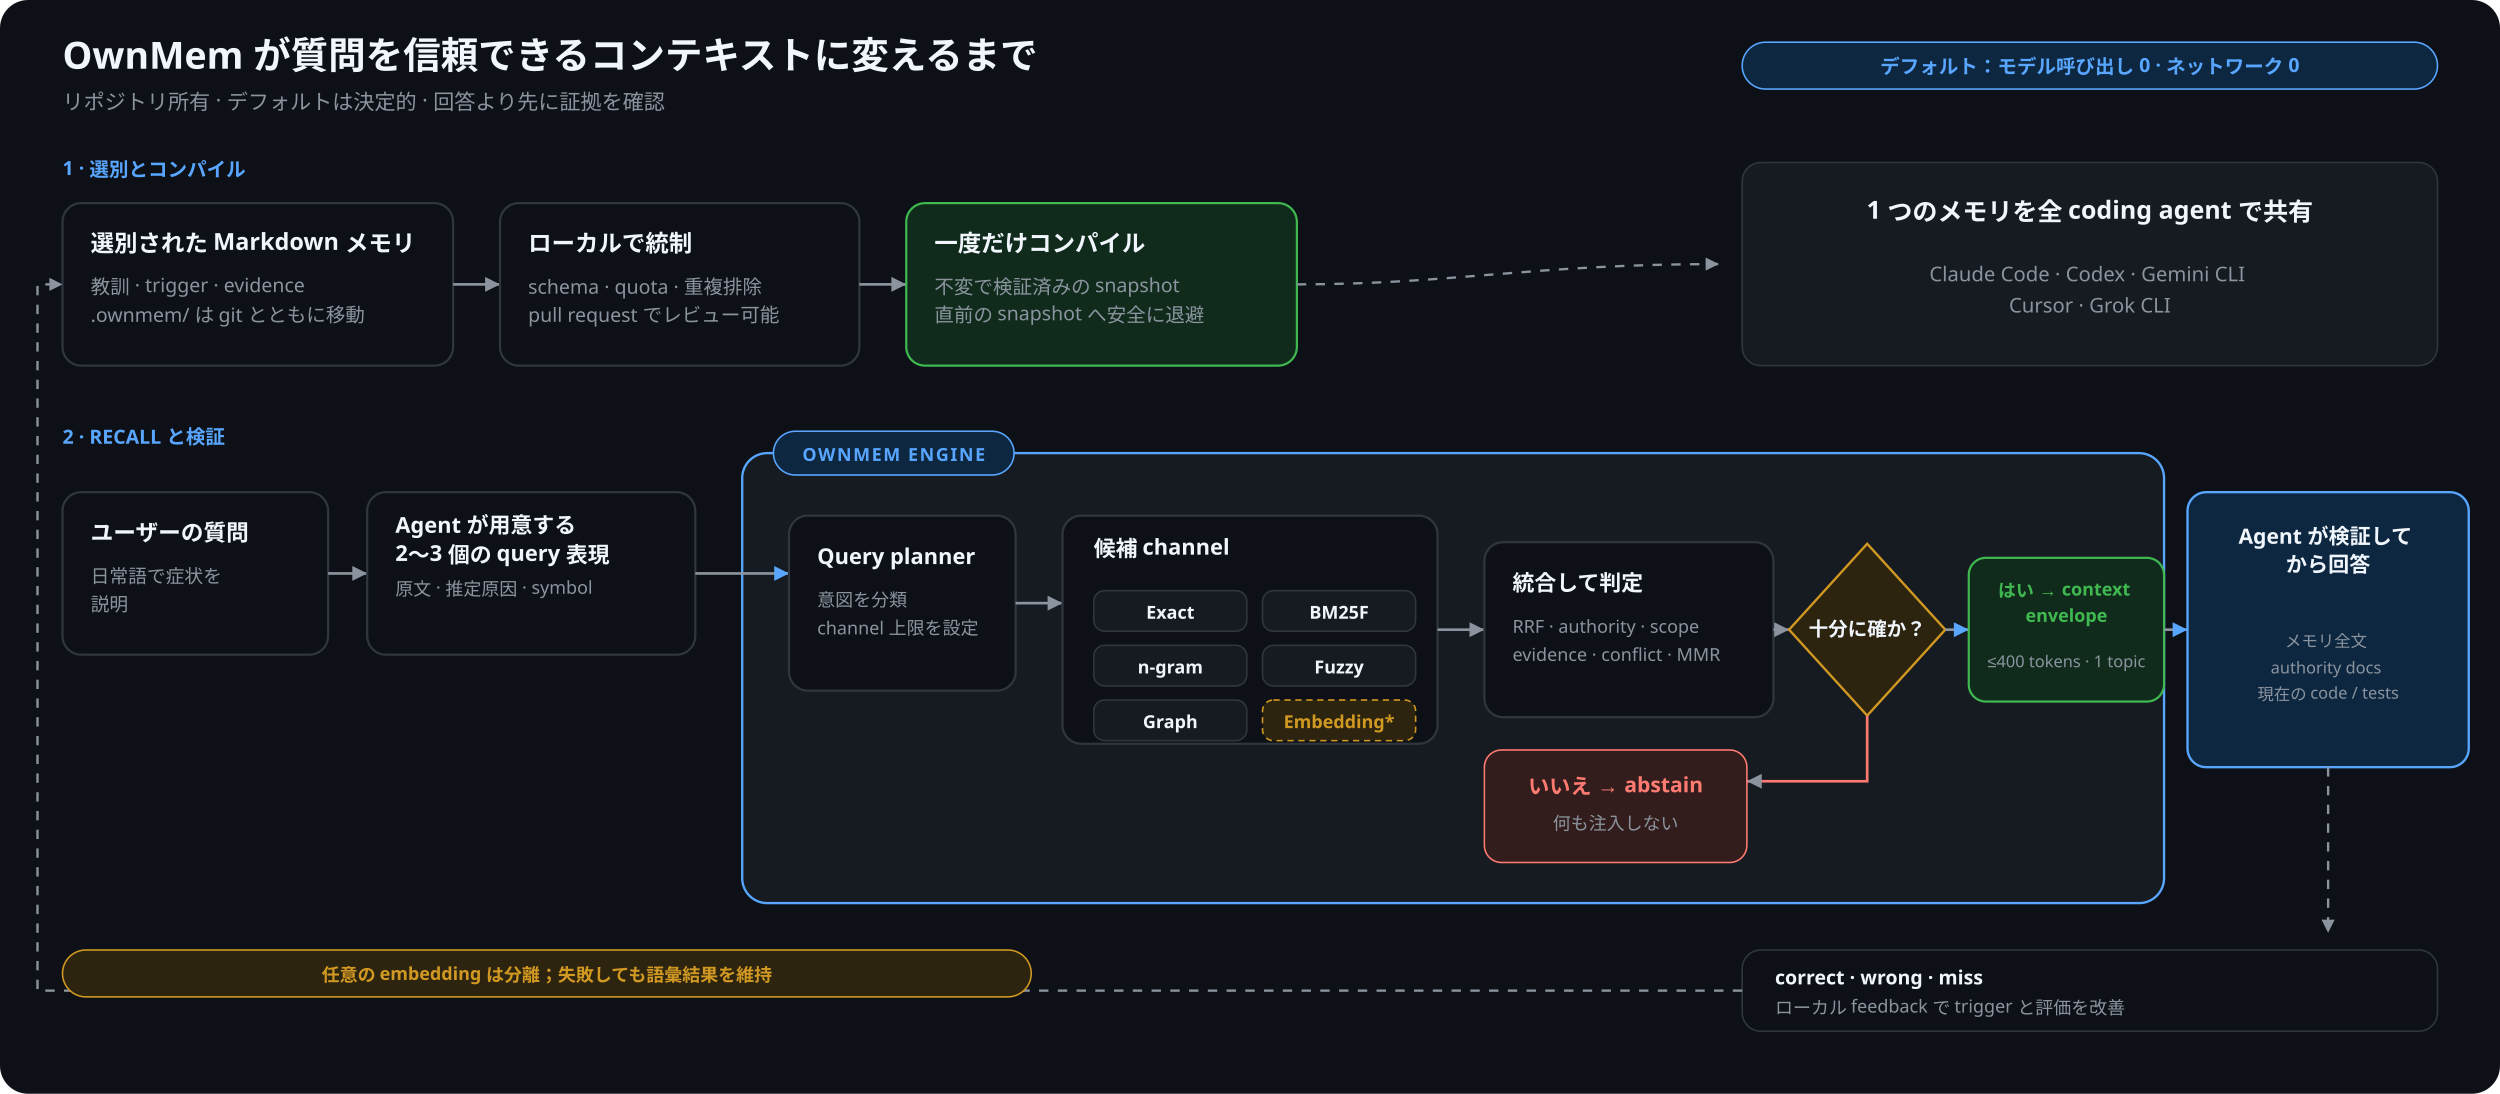
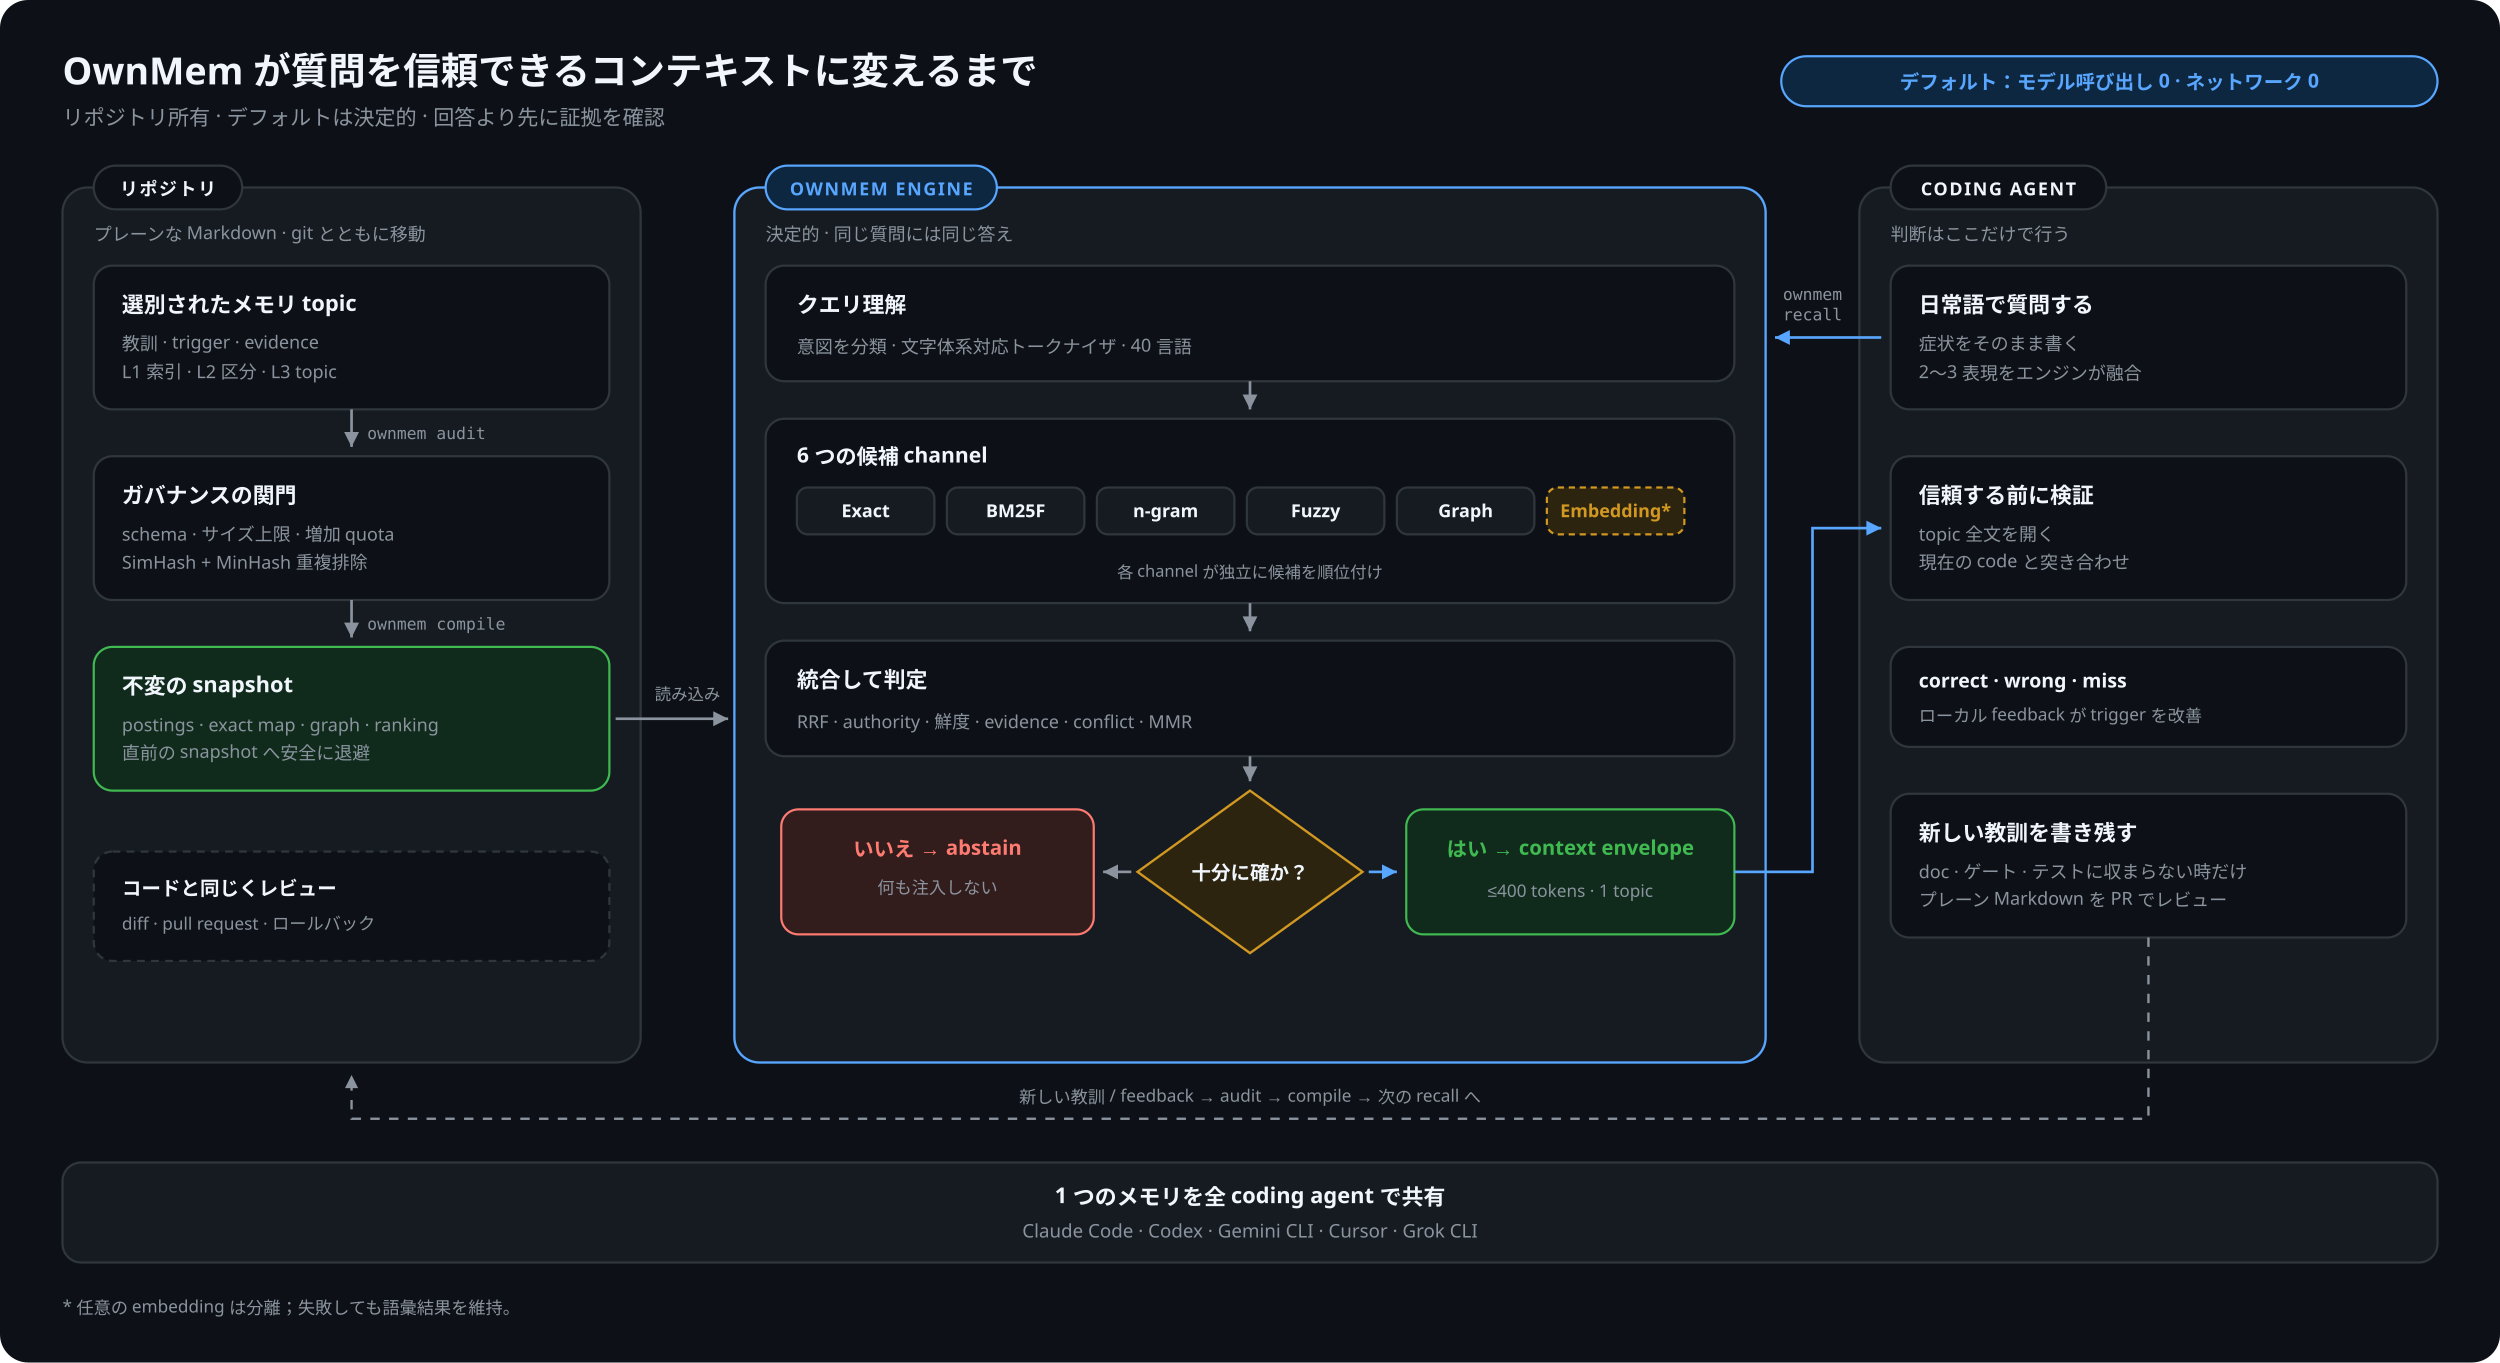
- <svg xmlns="http://www.w3.org/2000/svg" viewBox="0 0 1600 700" role="img" aria-labelledby="title description" font-family="-apple-system, BlinkMacSystemFont, 'Segoe UI', 'Noto Sans', 'Helvetica Neue', Arial, sans-serif">
+ <svg xmlns="http://www.w3.org/2000/svg" viewBox="0 0 1600 872" role="img" aria-labelledby="title description" font-family="-apple-system, BlinkMacSystemFont, 'Segoe UI', 'Noto Sans', 'Helvetica Neue', Arial, sans-serif">
  <defs>
    <marker id="arrow" viewBox="0 0 10 10" refX="8" refY="5" markerWidth="7" markerHeight="7" orient="auto-start-reverse">
      <path d="M 0 1 L 8 5 L 0 9 z" fill="#8b949e" />
    </marker>
-     <marker id="accent-arrow" viewBox="0 0 10 10" refX="8" refY="5" markerWidth="7" markerHeight="7" orient="auto-start-reverse">
+     <marker id="accent" viewBox="0 0 10 10" refX="8" refY="5" markerWidth="7" markerHeight="7" orient="auto-start-reverse">
      <path d="M 0 1 L 8 5 L 0 9 z" fill="#58a6ff" />
    </marker>
  </defs>
-   <rect width="1600" height="700" rx="18" fill="#0d1117" />
-   <text x="40" y="44" text-anchor="start" font-size="24" font-weight="700" fill="#f0f6fc">
-     <tspan x="40" dy="0">OwnMem が質問を信頼できるコンテキストに変えるまで</tspan>
-   </text>
-   <text x="40" y="70" text-anchor="start" font-size="13.5" font-weight="400" fill="#8b949e">
-     <tspan x="40" dy="0">リポジトリ所有 · デフォルトは決定的 · 回答より先に証拠を確認</tspan>
-   </text>
-   <rect x="1115" y="27" width="445" height="30" rx="15" fill="#0d2740" stroke="#58a6ff" />
-   <text x="1337.5" y="47" text-anchor="middle" font-size="12.5" font-weight="600" fill="#58a6ff">デフォルト：モデル呼び出し 0 · ネットワーク 0</text>
-   <text x="40" y="112" text-anchor="start" font-size="12.5" font-weight="700" fill="#58a6ff">
-     <tspan x="40" dy="0">1 · 選別とコンパイル</tspan>
-   </text>
-   <g>
-     <rect x="40" y="130" width="250" height="104" rx="12" fill="#0d1117" stroke="#30363d" stroke-width="1.4" />
-     <text x="58" y="161" text-anchor="start" font-size="15" font-weight="650" fill="#f0f6fc">
-       <tspan x="58" dy="0">選別された Markdown メモリ</tspan>
-     </text>
-     <text x="58" y="188" text-anchor="start" font-size="12.5" font-weight="400" fill="#8b949e">
-       <tspan x="58" dy="0">教訓 · trigger · evidence</tspan>
-       <tspan x="58" dy="18">.ownmem/ は git とともに移動</tspan>
-     </text>
-   </g>
-   <path d="M 290 182 L 320 182" fill="none" stroke="#8b949e" stroke-width="1.7" marker-end="url(#arrow)" />
-   <g>
-     <rect x="320" y="130" width="230" height="104" rx="12" fill="#0d1117" stroke="#30363d" stroke-width="1.4" />
-     <text x="338" y="161" text-anchor="start" font-size="15" font-weight="650" fill="#f0f6fc">
-       <tspan x="338" dy="0">ローカルで統制</tspan>
-     </text>
-     <text x="338" y="188" text-anchor="start" font-size="12.5" font-weight="400" fill="#8b949e">
-       <tspan x="338" dy="0">schema · quota · 重複排除</tspan>
-       <tspan x="338" dy="18">pull request でレビュー可能</tspan>
-     </text>
-   </g>
-   <path d="M 550 182 L 580 182" fill="none" stroke="#8b949e" stroke-width="1.7" marker-end="url(#arrow)" />
-   <g>
-     <rect x="580" y="130" width="250" height="104" rx="12" fill="#102b1c" stroke="#3fb950" stroke-width="1.4" />
-     <text x="598" y="161" text-anchor="start" font-size="15" font-weight="650" fill="#f0f6fc">
-       <tspan x="598" dy="0">一度だけコンパイル</tspan>
-     </text>
-     <text x="598" y="188" text-anchor="start" font-size="12.5" font-weight="400" fill="#8b949e">
-       <tspan x="598" dy="0">不変で検証済みの snapshot</tspan>
-       <tspan x="598" dy="18">直前の snapshot へ安全に退避</tspan>
-     </text>
-   </g>
-   <rect x="1115" y="104" width="445" height="130" rx="12" fill="#161b22" stroke="#30363d" />
-   <text x="1337.5" y="140" text-anchor="middle" font-size="16" font-weight="650" fill="#f0f6fc">
-     <tspan x="1337.5" dy="0">1 つのメモリを全 coding agent で共有</tspan>
-   </text>
-   <text x="1337.5" y="180" text-anchor="middle" font-size="13" font-weight="400" fill="#8b949e">
-     <tspan x="1337.5" dy="0">Claude Code · Codex · Gemini CLI</tspan>
-     <tspan x="1337.5" dy="20">Cursor · Grok CLI</tspan>
-   </text>
-   <path d="M 830 182 C 930 182 980 169 1100 169" fill="none" stroke="#8b949e" stroke-width="1.5" stroke-dasharray="6 6" marker-end="url(#arrow)" />
-   <text x="40" y="284" text-anchor="start" font-size="12.5" font-weight="700" fill="#58a6ff">
-     <tspan x="40" dy="0">2 · RECALL と検証</tspan>
-   </text>
-   <g>
-     <rect x="40" y="315" width="170" height="104" rx="12" fill="#0d1117" stroke="#30363d" stroke-width="1.4" />
-     <text x="58" y="346" text-anchor="start" font-size="14.5" font-weight="650" fill="#f0f6fc">
-       <tspan x="58" dy="0">ユーザーの質問</tspan>
-     </text>
-     <text x="58" y="373" text-anchor="start" font-size="12" font-weight="400" fill="#8b949e">
-       <tspan x="58" dy="0">日常語で症状を</tspan>
-       <tspan x="58" dy="18">説明</tspan>
-     </text>
-   </g>
-   <path d="M 210 367 L 235 367" fill="none" stroke="#8b949e" stroke-width="1.7" marker-end="url(#arrow)" />
-   <g>
-     <rect x="235" y="315" width="210" height="104" rx="12" fill="#0d1117" stroke="#30363d" stroke-width="1.4" />
-     <text x="253" y="341" text-anchor="start" font-size="14" font-weight="650" fill="#f0f6fc">
-       <tspan x="253" dy="0">Agent が用意する</tspan>
-       <tspan x="253" dy="18">2〜3 個の query 表現</tspan>
-     </text>
-     <text x="253" y="381" text-anchor="start" font-size="11.5" font-weight="400" fill="#8b949e">
-       <tspan x="253" dy="0">原文 · 推定原因 · symbol</tspan>
-     </text>
-   </g>
-   <rect x="475" y="290" width="910" height="288" rx="16" fill="#161b22" stroke="#58a6ff" stroke-width="1.5" />
-   <rect x="495" y="276" width="154" height="28" rx="14" fill="#0d2740" stroke="#58a6ff" />
-   <text x="572" y="295" text-anchor="middle" font-size="11.5" font-weight="700" letter-spacing="1" fill="#58a6ff">OWNMEM ENGINE</text>
-   <path d="M 445 367 L 505 367" fill="none" stroke="#8b949e" stroke-width="1.7" marker-end="url(#accent-arrow)" />
-   <g>
-     <rect x="505" y="330" width="145" height="112" rx="12" fill="#0d1117" stroke="#30363d" stroke-width="1.4" />
-     <text x="523" y="361" text-anchor="start" font-size="14" font-weight="650" fill="#f0f6fc">
-       <tspan x="523" dy="0">Query planner</tspan>
-     </text>
-     <text x="523" y="388" text-anchor="start" font-size="11.5" font-weight="400" fill="#8b949e">
-       <tspan x="523" dy="0">意図を分類</tspan>
-       <tspan x="523" dy="18">channel 上限を設定</tspan>
-     </text>
-   </g>
-   <path d="M 650 386 L 680 386" fill="none" stroke="#8b949e" stroke-width="1.7" marker-end="url(#arrow)" />
-   <g>
-     <rect x="680" y="330" width="240" height="146" rx="12" fill="#0d1117" stroke="#30363d" stroke-width="1.4" />
-     <text x="700" y="356" text-anchor="start" font-size="14" font-weight="650" fill="#f0f6fc">
-       <tspan x="700" dy="0">候補 channel</tspan>
-     </text>
-     <rect x="700" y="378" width="98" height="26" rx="7" fill="#161b22" stroke="#30363d" />
-     <text x="749" y="396" text-anchor="middle" font-size="11.5" font-weight="600" fill="#f0f6fc">Exact</text>
-     <rect x="808" y="378" width="98" height="26" rx="7" fill="#161b22" stroke="#30363d" />
-     <text x="857" y="396" text-anchor="middle" font-size="11.5" font-weight="600" fill="#f0f6fc">BM25F</text>
-     <rect x="700" y="413" width="98" height="26" rx="7" fill="#161b22" stroke="#30363d" />
-     <text x="749" y="431" text-anchor="middle" font-size="11.5" font-weight="600" fill="#f0f6fc">n-gram</text>
-     <rect x="808" y="413" width="98" height="26" rx="7" fill="#161b22" stroke="#30363d" />
-     <text x="857" y="431" text-anchor="middle" font-size="11.5" font-weight="600" fill="#f0f6fc">Fuzzy</text>
-     <rect x="700" y="448" width="98" height="26" rx="7" fill="#161b22" stroke="#30363d" />
-     <text x="749" y="466" text-anchor="middle" font-size="11.5" font-weight="600" fill="#f0f6fc">Graph</text>
-     <rect x="808" y="448" width="98" height="26" rx="7" fill="#2d240f" stroke="#d29922" stroke-dasharray="4 3" />
-     <text x="857" y="466" text-anchor="middle" font-size="11.5" font-weight="600" fill="#d29922">Embedding*</text>
-   </g>
-   <path d="M 920 403 L 950 403" fill="none" stroke="#8b949e" stroke-width="1.7" marker-end="url(#arrow)" />
-   <g>
-     <rect x="950" y="347" width="185" height="112" rx="12" fill="#0d1117" stroke="#30363d" stroke-width="1.4" />
-     <text x="968" y="378" text-anchor="start" font-size="14" font-weight="650" fill="#f0f6fc">
-       <tspan x="968" dy="0">統合して判定</tspan>
-     </text>
-     <text x="968" y="405" text-anchor="start" font-size="11.5" font-weight="400" fill="#8b949e">
-       <tspan x="968" dy="0">RRF · authority · scope</tspan>
-       <tspan x="968" dy="18">evidence · conflict · MMR</tspan>
-     </text>
-   </g>
-   <path d="M 1135 403 L 1145 403" fill="none" stroke="#8b949e" stroke-width="1.7" marker-end="url(#arrow)" />
-   <polygon points="1195,348 1245,403 1195,458 1145,403" fill="#2d240f" stroke="#d29922" stroke-width="1.5" />
-   <text x="1195" y="407" text-anchor="middle" font-size="12.5" font-weight="650" fill="#f0f6fc">
-     <tspan x="1195" dy="0">十分に確か？</tspan>
-   </text>
-   <path d="M 1195 458 L 1195 500 L 1118 500" fill="none" stroke="#ff7b72" stroke-width="1.7" marker-end="url(#arrow)" />
-   <rect x="950" y="480" width="168" height="72" rx="11" fill="#321d1c" stroke="#ff7b72" />
-   <text x="1034" y="508" text-anchor="middle" font-size="13.5" font-weight="650" fill="#ff7b72">
-     <tspan x="1034" dy="0">いいえ → abstain</tspan>
-   </text>
-   <text x="1034" y="531" text-anchor="middle" font-size="11.5" font-weight="400" fill="#8b949e">
-     <tspan x="1034" dy="0">何も注入しない</tspan>
-   </text>
-   <path d="M 1245 403 L 1260 403" fill="none" stroke="#8b949e" stroke-width="1.7" marker-end="url(#accent-arrow)" />
-   <rect x="1260" y="357" width="125" height="92" rx="11" fill="#102b1c" stroke="#3fb950" stroke-width="1.4" />
-   <text x="1322.5" y="382" text-anchor="middle" font-size="11.5" font-weight="650" fill="#3fb950">
-     <tspan x="1322.5" dy="0">はい → context</tspan>
-     <tspan x="1322.5" dy="16">envelope</tspan>
-   </text>
-   <text x="1322.5" y="427" text-anchor="middle" font-size="10.5" font-weight="400" fill="#8b949e">
-     <tspan x="1322.5" dy="0">≤400 tokens · 1 topic</tspan>
-   </text>
-   <path d="M 1385 403 L 1400 403" fill="none" stroke="#8b949e" stroke-width="1.7" marker-end="url(#accent-arrow)" />
-   <rect x="1400" y="315" width="180" height="176" rx="12" fill="#0d2740" stroke="#58a6ff" stroke-width="1.5" />
-   <text x="1490" y="348" text-anchor="middle" font-size="13.5" font-weight="650" fill="#f0f6fc">
-     <tspan x="1490" dy="0">Agent が検証して</tspan>
-     <tspan x="1490" dy="18">から回答</tspan>
-   </text>
-   <text x="1490" y="414" text-anchor="middle" font-size="10.5" font-weight="400" fill="#8b949e">
-     <tspan x="1490" dy="0">メモリ全文</tspan>
-     <tspan x="1490" dy="17">authority docs</tspan>
-     <tspan x="1490" dy="17">現在の code / tests</tspan>
-   </text>
-   <rect x="1115" y="608" width="445" height="52" rx="12" fill="#0d1117" stroke="#30363d" />
-   <text x="1136" y="630" text-anchor="start" font-size="12.5" font-weight="650" fill="#f0f6fc">
-     <tspan x="1136" dy="0">correct · wrong · miss</tspan>
-   </text>
-   <text x="1136" y="649" text-anchor="start" font-size="11.5" font-weight="400" fill="#8b949e">
-     <tspan x="1136" dy="0">ローカル feedback で trigger と評価を改善</tspan>
-   </text>
-   <path d="M 1490 491 L 1490 597" fill="none" stroke="#8b949e" stroke-width="1.5" stroke-dasharray="6 6" marker-end="url(#arrow)" />
-   <path d="M 1115 634 L 24 634 L 24 182 L 40 182" fill="none" stroke="#8b949e" stroke-width="1.5" stroke-dasharray="6 6" marker-end="url(#arrow)" />
-   <rect x="40" y="608" width="620" height="30" rx="15" fill="#2d240f" stroke="#d29922" />
-   <text x="350" y="628" text-anchor="middle" font-size="11.5" font-weight="600" fill="#d29922">任意の embedding は分離；失敗しても語彙結果を維持</text>
+   <rect x="0" y="0" width="1600" height="872" rx="18" fill="#0d1117" />
+   <text x="40" y="54" text-anchor="start" font-size="24" font-weight="700" fill="#f0f6fc">OwnMem が質問を信頼できるコンテキストに変えるまで</text>
+   <text x="40" y="80" text-anchor="start" font-size="13.5" font-weight="400" fill="#8b949e">リポジトリ所有 · デフォルトは決定的 · 回答より先に証拠を確認</text>
+   <rect x="1140" y="36" width="420" height="32" rx="16" fill="#0d2740" stroke="#58a6ff" stroke-width="1.4" />
+   <text x="1350" y="57" text-anchor="middle" font-size="12.5" font-weight="600" fill="#58a6ff">デフォルト：モデル呼び出し 0 · ネットワーク 0</text>
+   <rect x="40" y="120" width="370" height="560" rx="16" fill="#161b22" stroke="#30363d" stroke-width="1.4" />
+   <rect x="470" y="120" width="660" height="560" rx="16" fill="#161b22" stroke="#58a6ff" stroke-width="1.5" />
+   <rect x="1190" y="120" width="370" height="560" rx="16" fill="#161b22" stroke="#30363d" stroke-width="1.4" />
+   <rect x="60" y="106" width="95" height="28" rx="14" fill="#0d1117" stroke="#30363d" stroke-width="1.4" />
+   <text x="107.5" y="125" text-anchor="middle" font-size="11.5" font-weight="700" letter-spacing="1" fill="#f0f6fc">リポジトリ</text>
+   <rect x="490" y="106" width="148" height="28" rx="14" fill="#0d2740" stroke="#58a6ff" stroke-width="1.4" />
+   <text x="564" y="125" text-anchor="middle" font-size="11.5" font-weight="700" letter-spacing="1" fill="#58a6ff">OWNMEM ENGINE</text>
+   <rect x="1210" y="106" width="138" height="28" rx="14" fill="#0d1117" stroke="#30363d" stroke-width="1.4" />
+   <text x="1279" y="125" text-anchor="middle" font-size="11.5" font-weight="700" letter-spacing="1" fill="#f0f6fc">CODING AGENT</text>
+   <text x="60" y="154" text-anchor="start" font-size="11.5" font-weight="400" fill="#8b949e">プレーンな Markdown · git とともに移動</text>
+   <text x="490" y="154" text-anchor="start" font-size="11.5" font-weight="400" fill="#8b949e">決定的 · 同じ質問には同じ答え</text>
+   <text x="1210" y="154" text-anchor="start" font-size="11.5" font-weight="400" fill="#8b949e">判断はここだけで行う</text>
+   <rect x="60" y="170" width="330" height="92" rx="12" fill="#0d1117" stroke="#30363d" stroke-width="1.4" />
+   <text x="78" y="200" text-anchor="start" font-size="14" font-weight="650" fill="#f0f6fc">選別されたメモリ topic</text>
+   <text x="78" y="224" text-anchor="start" font-size="11.5" font-weight="400" fill="#8b949e">教訓 · trigger · evidence</text>
+   <text x="78" y="242" text-anchor="start" font-size="11.5" font-weight="400" fill="#8b949e">L1 索引 · L2 区分 · L3 topic</text>
+   <path d="M 225 262 L 225 286" fill="none" stroke="#8b949e" stroke-width="1.7" marker-end="url(#arrow)" />
+   <text x="235" y="281" text-anchor="start" font-size="10.5" font-weight="400" font-family="ui-monospace, SFMono-Regular, 'SF Mono', Menlo, Consolas, monospace" fill="#8b949e">ownmem audit</text>
+   <rect x="60" y="292" width="330" height="92" rx="12" fill="#0d1117" stroke="#30363d" stroke-width="1.4" />
+   <text x="78" y="322" text-anchor="start" font-size="14" font-weight="650" fill="#f0f6fc">ガバナンスの関門</text>
+   <text x="78" y="346" text-anchor="start" font-size="11.5" font-weight="400" fill="#8b949e">schema · サイズ上限 · 増加 quota</text>
+   <text x="78" y="364" text-anchor="start" font-size="11.5" font-weight="400" fill="#8b949e">SimHash + MinHash 重複排除</text>
+   <path d="M 225 384 L 225 408" fill="none" stroke="#8b949e" stroke-width="1.7" marker-end="url(#arrow)" />
+   <text x="235" y="403" text-anchor="start" font-size="10.5" font-weight="400" font-family="ui-monospace, SFMono-Regular, 'SF Mono', Menlo, Consolas, monospace" fill="#8b949e">ownmem compile</text>
+   <rect x="60" y="414" width="330" height="92" rx="12" fill="#102b1c" stroke="#3fb950" stroke-width="1.4" />
+   <text x="78" y="444" text-anchor="start" font-size="14" font-weight="650" fill="#f0f6fc">不変の snapshot</text>
+   <text x="78" y="468" text-anchor="start" font-size="11.5" font-weight="400" fill="#8b949e">postings · exact map · graph · ranking</text>
+   <text x="78" y="486" text-anchor="start" font-size="11.5" font-weight="400" fill="#8b949e">直前の snapshot へ安全に退避</text>
+   <rect x="60" y="545" width="330" height="70" rx="12" fill="#0d1117" stroke="#30363d" stroke-width="1.4" stroke-dasharray="5 4" />
+   <text x="78" y="573" text-anchor="start" font-size="12.5" font-weight="600" fill="#f0f6fc">コードと同じくレビュー</text>
+   <text x="78" y="595" text-anchor="start" font-size="11" font-weight="400" fill="#8b949e">diff · pull request · ロールバック</text>
+   <text x="440" y="448" text-anchor="middle" font-size="10.5" font-weight="400" font-family="ui-monospace, SFMono-Regular, 'SF Mono', Menlo, Consolas, monospace" fill="#8b949e">読み込み</text>
+   <path d="M 394 460 L 466 460" fill="none" stroke="#8b949e" stroke-width="1.7" marker-end="url(#arrow)" />
+   <rect x="490" y="170" width="620" height="74" rx="12" fill="#0d1117" stroke="#30363d" stroke-width="1.4" />
+   <text x="510" y="200" text-anchor="start" font-size="14" font-weight="650" fill="#f0f6fc">クエリ理解</text>
+   <text x="510" y="226" text-anchor="start" font-size="11.5" font-weight="400" fill="#8b949e">意図を分類 · 文字体系対応トークナイザ · 40 言語</text>
+   <path d="M 800 244 L 800 262" fill="none" stroke="#8b949e" stroke-width="1.7" marker-end="url(#arrow)" />
+   <rect x="490" y="268" width="620" height="118" rx="12" fill="#0d1117" stroke="#30363d" stroke-width="1.4" />
+   <text x="510" y="296" text-anchor="start" font-size="13.5" font-weight="650" fill="#f0f6fc">6 つの候補 channel</text>
+   <rect x="510" y="312" width="88" height="30" rx="7" fill="#161b22" stroke="#30363d" stroke-width="1.4" />
+   <text x="554" y="331" text-anchor="middle" font-size="11.5" font-weight="600" fill="#f0f6fc">Exact</text>
+   <rect x="606" y="312" width="88" height="30" rx="7" fill="#161b22" stroke="#30363d" stroke-width="1.4" />
+   <text x="650" y="331" text-anchor="middle" font-size="11.5" font-weight="600" fill="#f0f6fc">BM25F</text>
+   <rect x="702" y="312" width="88" height="30" rx="7" fill="#161b22" stroke="#30363d" stroke-width="1.4" />
+   <text x="746" y="331" text-anchor="middle" font-size="11.5" font-weight="600" fill="#f0f6fc">n-gram</text>
+   <rect x="798" y="312" width="88" height="30" rx="7" fill="#161b22" stroke="#30363d" stroke-width="1.4" />
+   <text x="842" y="331" text-anchor="middle" font-size="11.5" font-weight="600" fill="#f0f6fc">Fuzzy</text>
+   <rect x="894" y="312" width="88" height="30" rx="7" fill="#161b22" stroke="#30363d" stroke-width="1.4" />
+   <text x="938" y="331" text-anchor="middle" font-size="11.5" font-weight="600" fill="#f0f6fc">Graph</text>
+   <rect x="990" y="312" width="88" height="30" rx="7" fill="#2d240f" stroke="#d29922" stroke-width="1.4" stroke-dasharray="4 3" />
+   <text x="1034" y="331" text-anchor="middle" font-size="11.5" font-weight="600" fill="#d29922">Embedding*</text>
+   <text x="800" y="370" text-anchor="middle" font-size="10.5" font-weight="400" fill="#8b949e">各 channel が独立に候補を順位付け</text>
+   <path d="M 800 386 L 800 404" fill="none" stroke="#8b949e" stroke-width="1.7" marker-end="url(#arrow)" />
+   <rect x="490" y="410" width="620" height="74" rx="12" fill="#0d1117" stroke="#30363d" stroke-width="1.4" />
+   <text x="510" y="440" text-anchor="start" font-size="14" font-weight="650" fill="#f0f6fc">統合して判定</text>
+   <text x="510" y="466" text-anchor="start" font-size="11.5" font-weight="400" fill="#8b949e">RRF · authority · 鮮度 · evidence · conflict · MMR</text>
+   <path d="M 800 484 L 800 500" fill="none" stroke="#8b949e" stroke-width="1.7" marker-end="url(#arrow)" />
+   <polygon points="800,506 872,558 800,610 728,558" fill="#2d240f" stroke="#d29922" stroke-width="1.5" />
+   <text x="800" y="563" text-anchor="middle" font-size="12.5" font-weight="650" fill="#f0f6fc">十分に確か？</text>
+   <rect x="500" y="518" width="200" height="80" rx="11" fill="#321d1c" stroke="#ff7b72" stroke-width="1.4" />
+   <text x="600" y="548" text-anchor="middle" font-size="13" font-weight="650" fill="#ff7b72">いいえ → abstain</text>
+   <text x="600" y="572" text-anchor="middle" font-size="11" font-weight="400" fill="#8b949e">何も注入しない</text>
+   <path d="M 724 558 L 706 558" fill="none" stroke="#8b949e" stroke-width="1.7" marker-end="url(#arrow)" />
+   <rect x="900" y="518" width="210" height="80" rx="11" fill="#102b1c" stroke="#3fb950" stroke-width="1.4" />
+   <text x="1005" y="548" text-anchor="middle" font-size="13" font-weight="650" fill="#3fb950">はい → context envelope</text>
+   <text x="1005" y="574" text-anchor="middle" font-size="11" font-weight="400" fill="#8b949e">≤400 tokens · 1 topic</text>
+   <path d="M 876 558 L 894 558" fill="none" stroke="#58a6ff" stroke-width="1.7" marker-end="url(#accent)" />
+   <path d="M 1110 558 L 1160 558 L 1160 338 L 1204 338" fill="none" stroke="#58a6ff" stroke-width="1.7" marker-end="url(#accent)" />
+   <rect x="1210" y="170" width="330" height="92" rx="12" fill="#0d1117" stroke="#30363d" stroke-width="1.4" />
+   <text x="1228" y="200" text-anchor="start" font-size="14" font-weight="650" fill="#f0f6fc">日常語で質問する</text>
+   <text x="1228" y="224" text-anchor="start" font-size="11.5" font-weight="400" fill="#8b949e">症状をそのまま書く</text>
+   <text x="1228" y="242" text-anchor="start" font-size="11.5" font-weight="400" fill="#8b949e">2〜3 表現をエンジンが融合</text>
+   <rect x="1210" y="292" width="330" height="92" rx="12" fill="#0d1117" stroke="#30363d" stroke-width="1.4" />
+   <text x="1228" y="322" text-anchor="start" font-size="14" font-weight="650" fill="#f0f6fc">信頼する前に検証</text>
+   <text x="1228" y="346" text-anchor="start" font-size="11.5" font-weight="400" fill="#8b949e">topic 全文を開く</text>
+   <text x="1228" y="364" text-anchor="start" font-size="11.5" font-weight="400" fill="#8b949e">現在の code と突き合わせ</text>
+   <rect x="1210" y="414" width="330" height="64" rx="12" fill="#0d1117" stroke="#30363d" stroke-width="1.4" />
+   <text x="1228" y="440" text-anchor="start" font-size="12.5" font-weight="650" fill="#f0f6fc">correct · wrong · miss</text>
+   <text x="1228" y="462" text-anchor="start" font-size="11" font-weight="400" fill="#8b949e">ローカル feedback が trigger を改善</text>
+   <rect x="1210" y="508" width="330" height="92" rx="12" fill="#0d1117" stroke="#30363d" stroke-width="1.4" />
+   <text x="1228" y="538" text-anchor="start" font-size="14" font-weight="650" fill="#f0f6fc">新しい教訓を書き残す</text>
+   <text x="1228" y="562" text-anchor="start" font-size="11.5" font-weight="400" fill="#8b949e">doc · ゲート · テストに収まらない時だけ</text>
+   <text x="1228" y="580" text-anchor="start" font-size="11.5" font-weight="400" fill="#8b949e">プレーン Markdown を PR でレビュー</text>
+   <text x="1160" y="192" text-anchor="middle" font-size="10.5" font-weight="400" font-family="ui-monospace, SFMono-Regular, 'SF Mono', Menlo, Consolas, monospace" fill="#8b949e">ownmem</text>
+   <text x="1160" y="205" text-anchor="middle" font-size="10.5" font-weight="400" font-family="ui-monospace, SFMono-Regular, 'SF Mono', Menlo, Consolas, monospace" fill="#8b949e">recall</text>
+   <path d="M 1204 216 L 1136 216 " fill="none" stroke="#58a6ff" stroke-width="1.7" marker-end="url(#accent)" />
+   <path d="M 1375 600 L 1375 716 L 225 716 L 225 688" fill="none" stroke="#8b949e" stroke-width="1.5" stroke-dasharray="6 6" marker-end="url(#arrow)" />
+   <text x="800" y="706" text-anchor="middle" font-size="11" font-weight="400" fill="#8b949e">新しい教訓 / feedback → audit → compile → 次の recall へ</text>
+   <rect x="40" y="744" width="1520" height="64" rx="12" fill="#161b22" stroke="#30363d" stroke-width="1.4" />
+   <text x="800" y="770" text-anchor="middle" font-size="14" font-weight="650" fill="#f0f6fc">1 つのメモリを全 coding agent で共有</text>
+   <text x="800" y="792" text-anchor="middle" font-size="12" font-weight="400" fill="#8b949e">Claude Code · Codex · Gemini CLI · Cursor · Grok CLI</text>
+   <text x="40" y="840" text-anchor="start" font-size="11" font-weight="400" fill="#8b949e">* 任意の embedding は分離；失敗しても語彙結果を維持。</text>
</svg>
